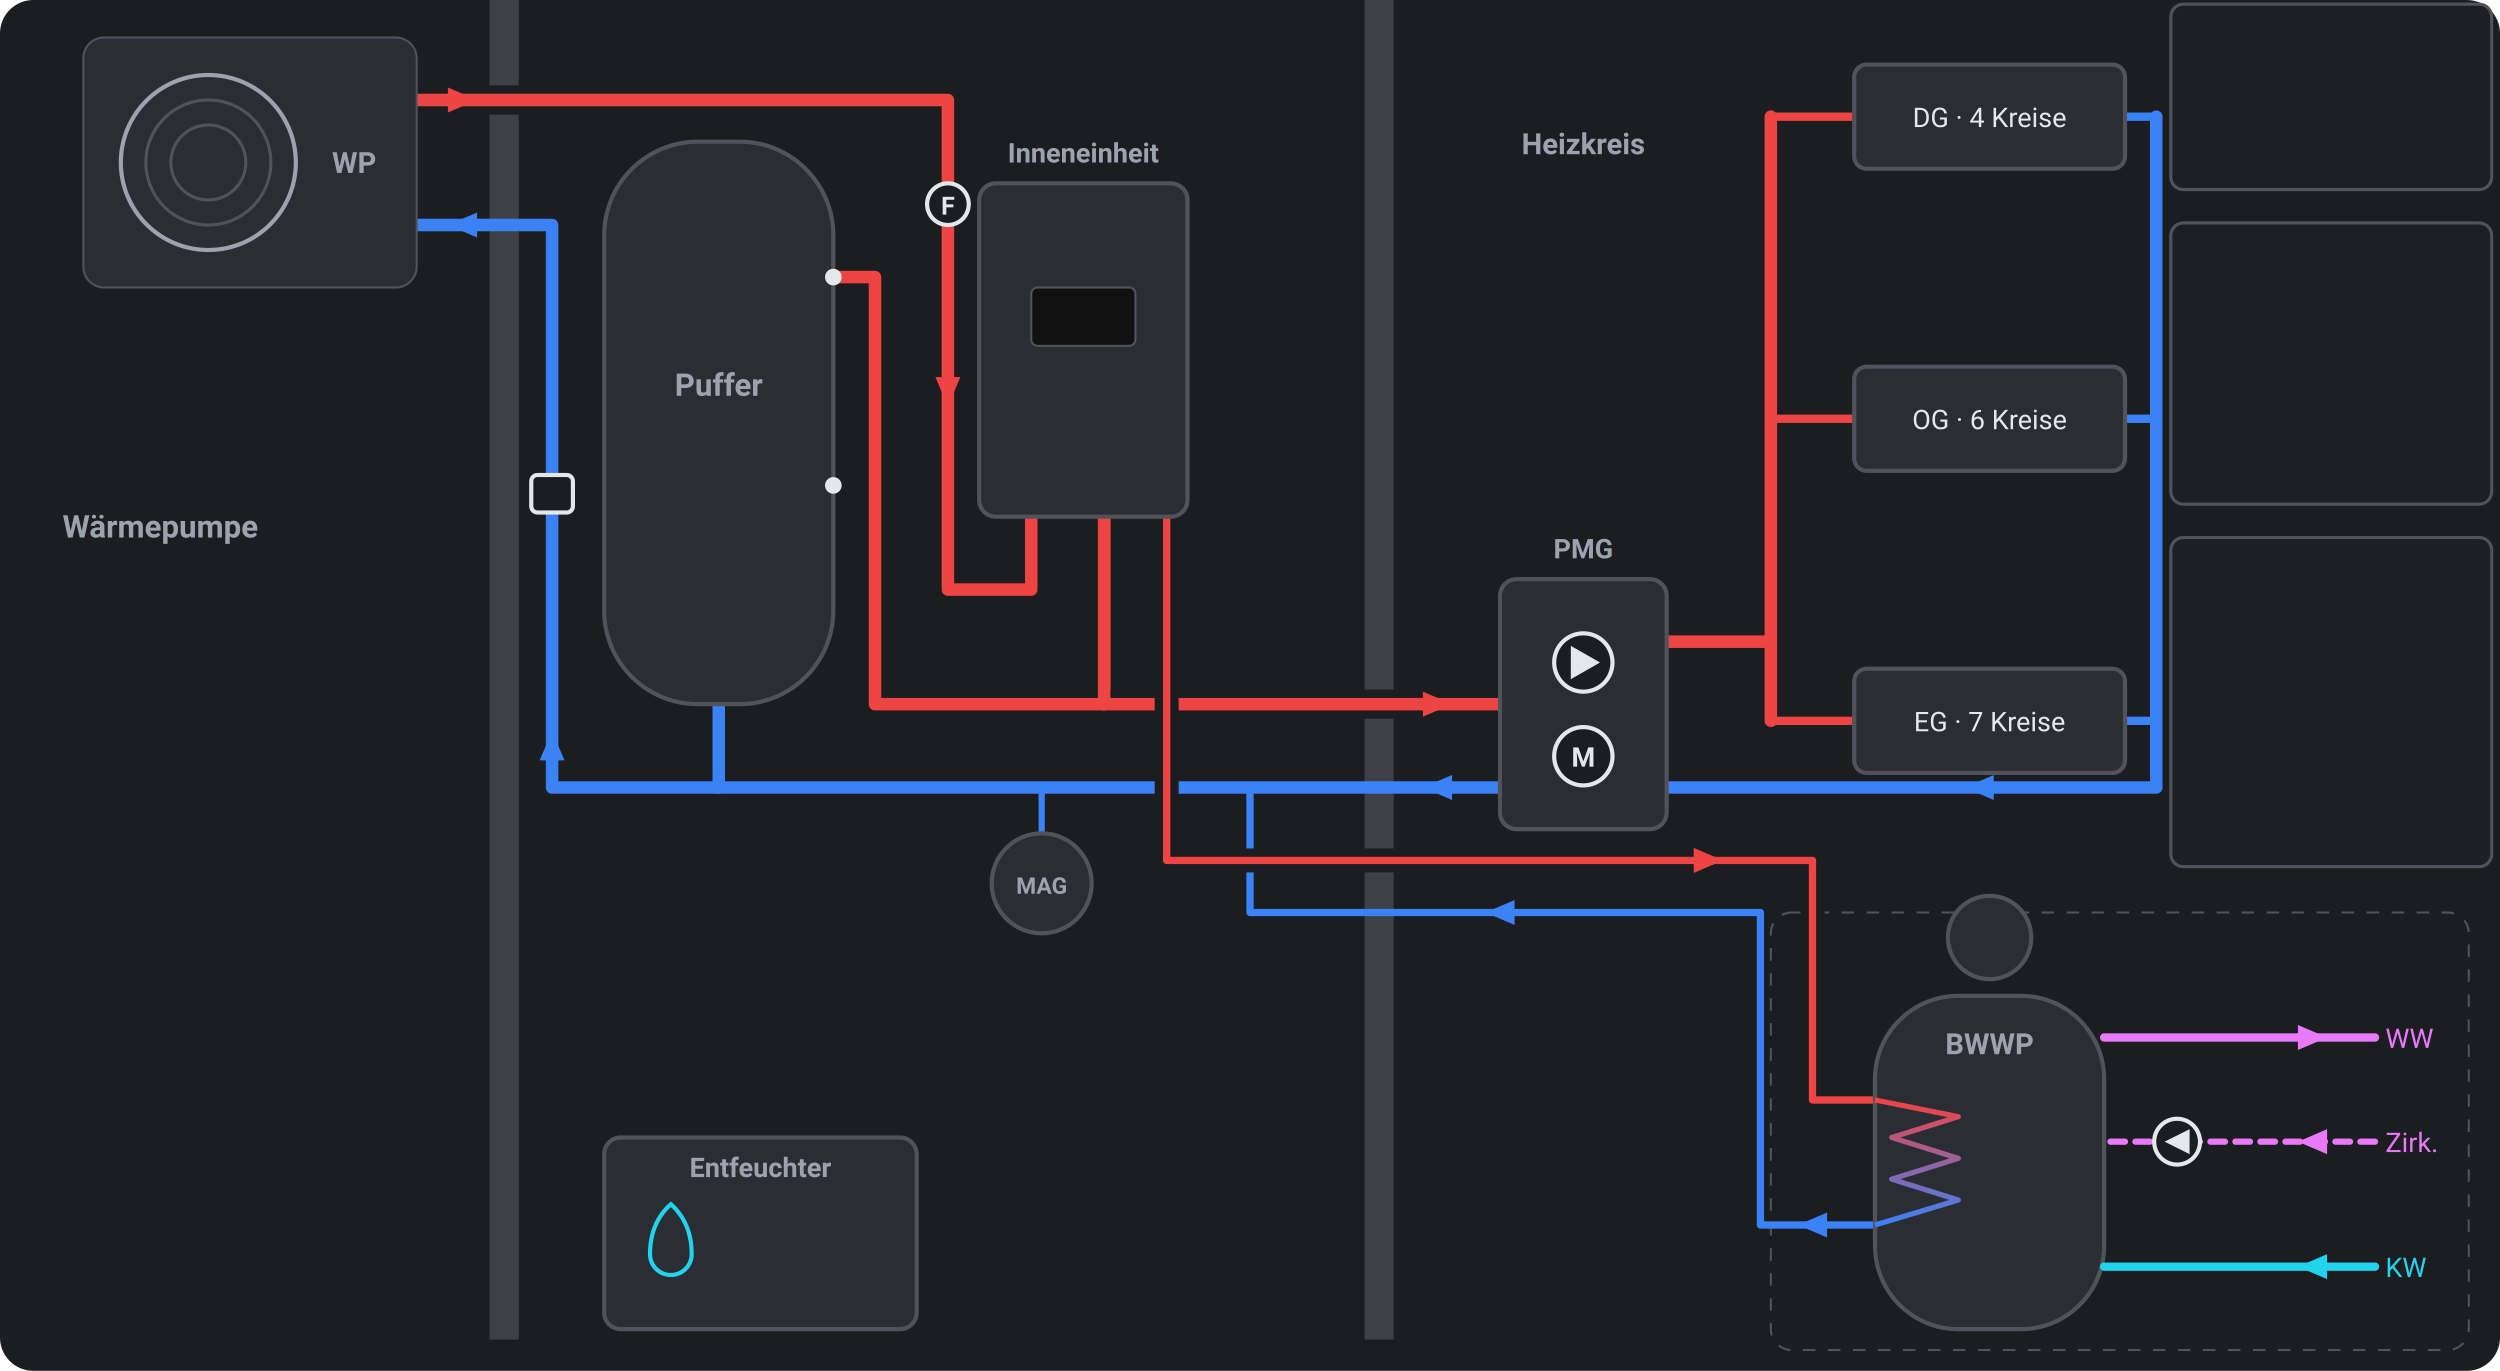
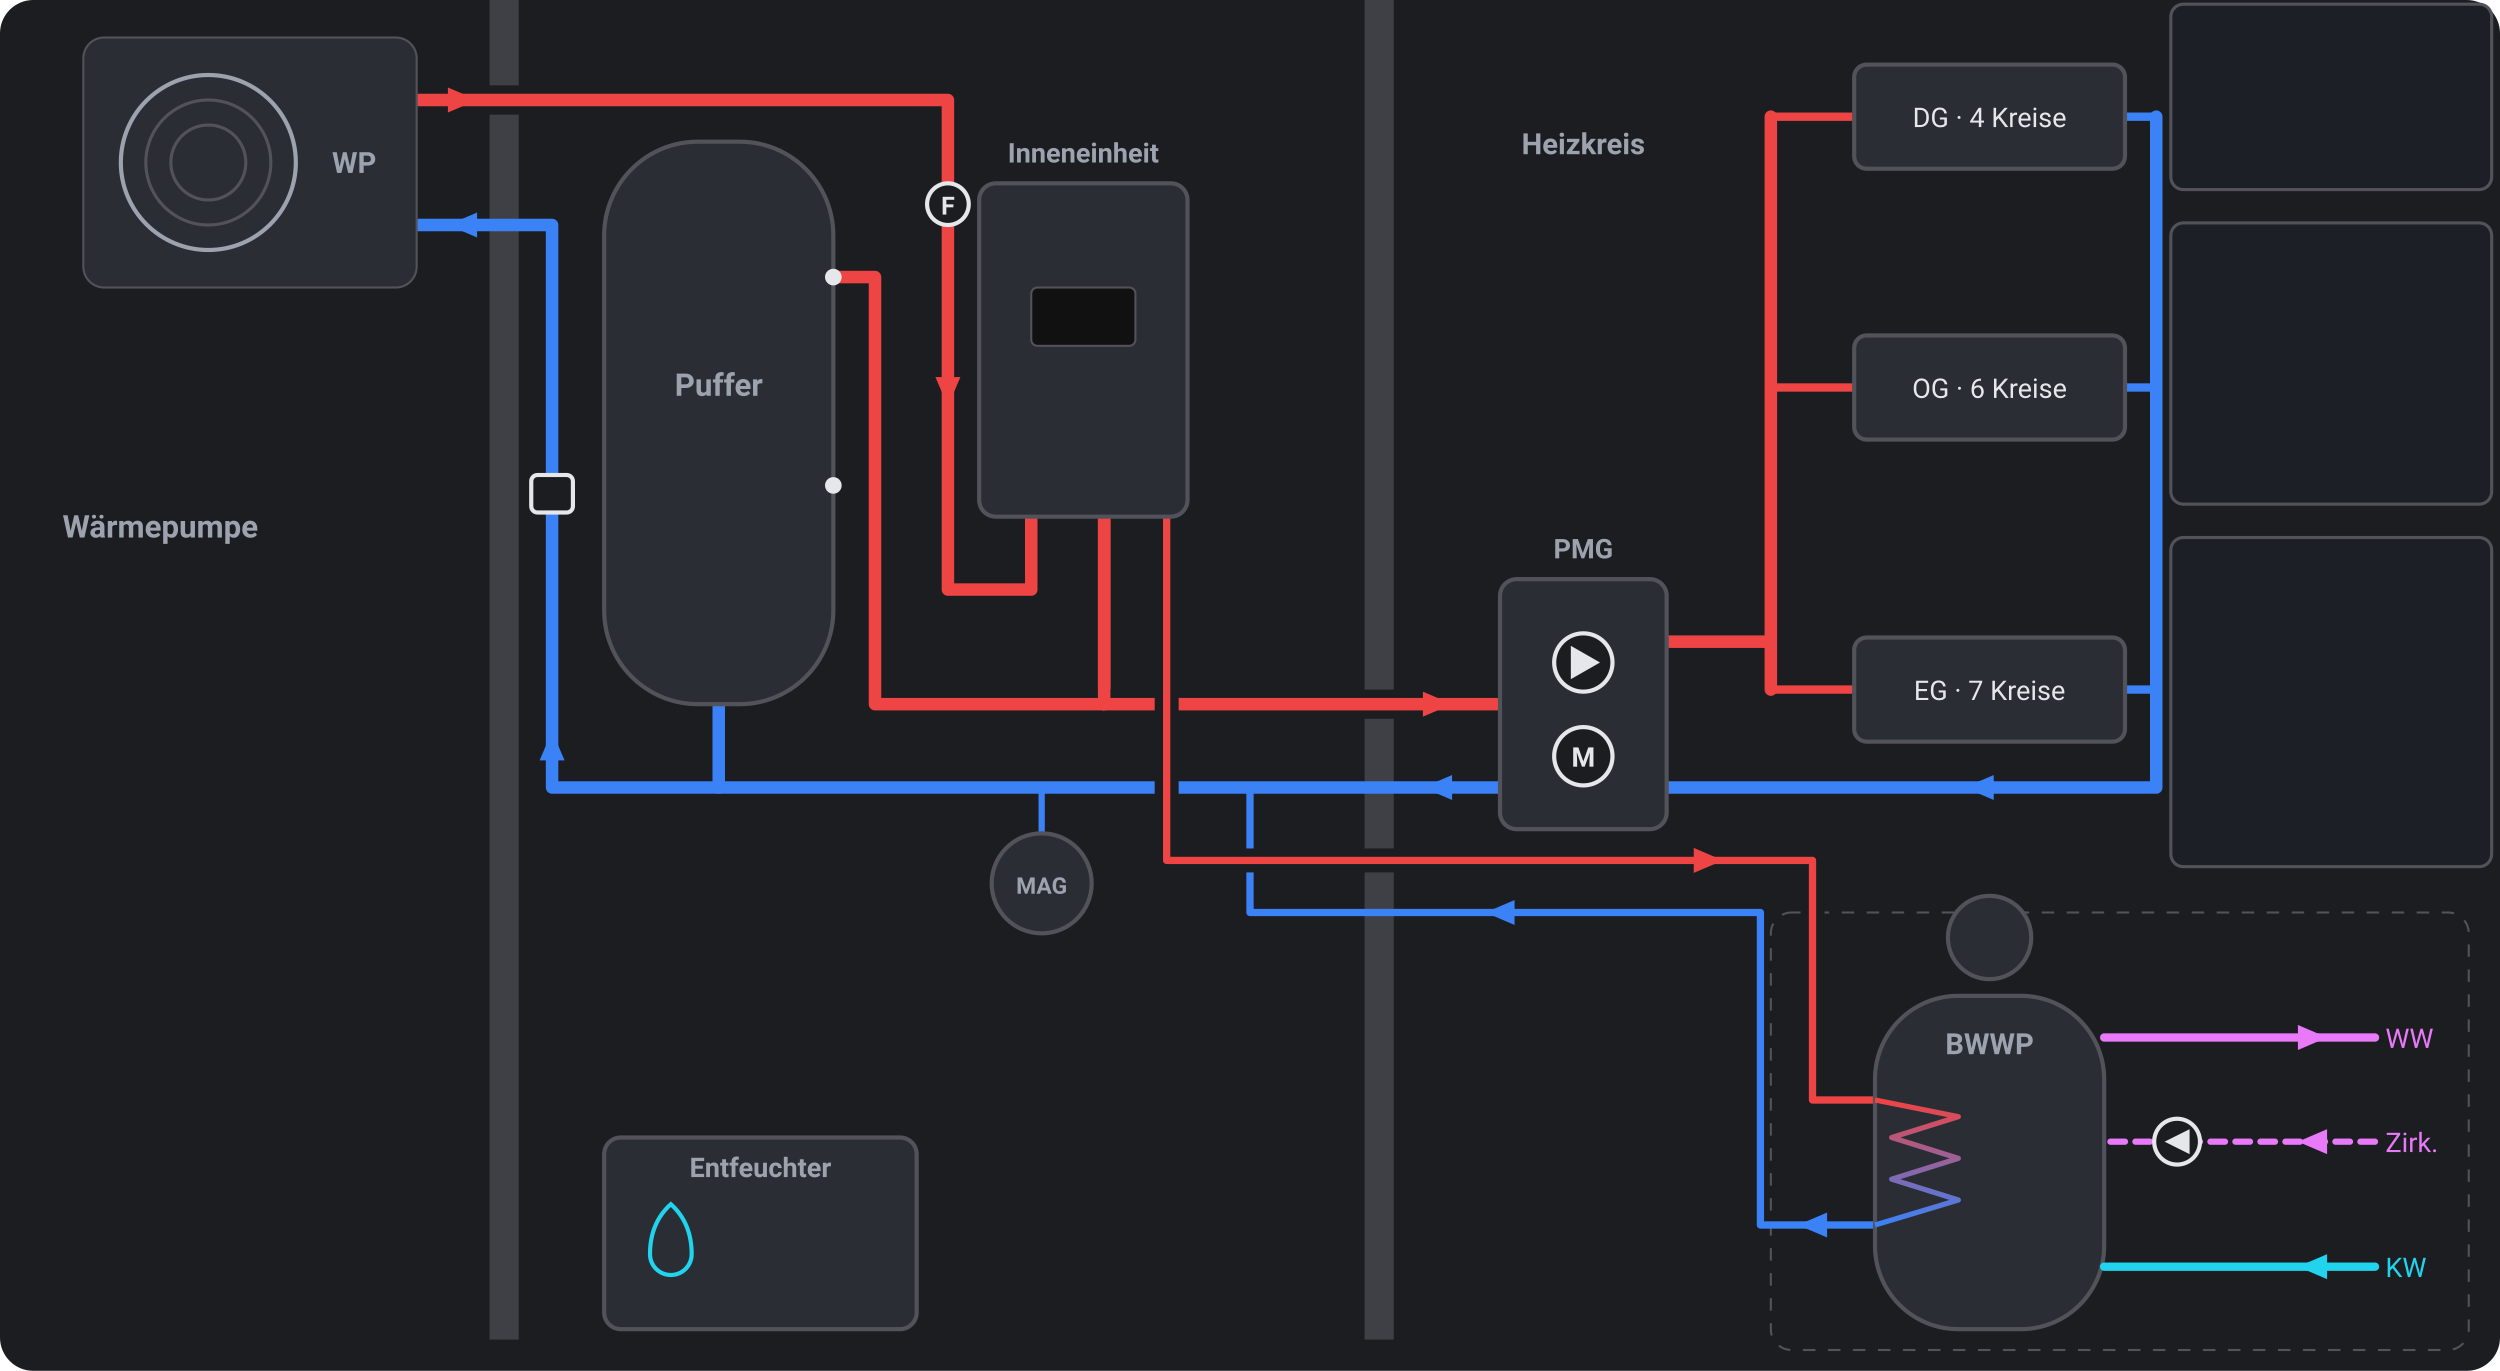
<svg xmlns="http://www.w3.org/2000/svg" viewBox="0 62 1200 658" width="1200" height="658">
  <rect y="62" width="1200" height="658" rx="16" fill="#1b1d21" />
  <rect x="235" y="62" width="14" height="643" fill="#3f3f46" />
  <rect x="655" y="62" width="14" height="643" fill="#3f3f46" />
  <rect x="850" y="500" width="335" height="210" rx="10" fill="none" stroke="#52525b" stroke-dasharray="6 6" />
  <path d="M720,440 H265 V170 H200" fill="none" stroke="#3b82f6" stroke-width="6" stroke-linejoin="round" stroke-linecap="round" />
  <path d="M345,400 V440" fill="none" stroke="#3b82f6" stroke-width="6" stroke-linejoin="round" stroke-linecap="round" />
  <path d="M900,650 H845 V500 H600 V440" fill="none" stroke="#3b82f6" stroke-width="3.5" stroke-linejoin="round" stroke-linecap="round" />
  <path d="M1035,118 V440 H800" fill="none" stroke="#3b82f6" stroke-width="6" stroke-linejoin="round" stroke-linecap="round" />
  <path d="M1020,118 H1035" fill="none" stroke="#3b82f6" stroke-width="4" stroke-linejoin="round" stroke-linecap="round" />
-   <path d="M1020,263 H1035" fill="none" stroke="#3b82f6" stroke-width="4" stroke-linejoin="round" stroke-linecap="round" />
-   <path d="M1020,408 H1035" fill="none" stroke="#3b82f6" stroke-width="4" stroke-linejoin="round" stroke-linecap="round" />
+   <path d="M1020,248 H1035" fill="none" stroke="#3b82f6" stroke-width="4" stroke-linejoin="round" stroke-linecap="round" />
+   <path d="M1020,393 H1035" fill="none" stroke="#3b82f6" stroke-width="4" stroke-linejoin="round" stroke-linecap="round" />
  <path d="M500,440 V462" fill="none" stroke="#3b82f6" stroke-width="3" stroke-linejoin="round" stroke-linecap="round" />
  <path d="M200,110 H455 V345 H495 V310" fill="none" stroke="#1b1d21" stroke-width="14" stroke-linejoin="round" />
  <path d="M200,110 H455 V345 H495 V310" fill="none" stroke="#ef4444" stroke-width="6" stroke-linejoin="round" stroke-linecap="round" />
  <path d="M530,310 V400" fill="none" stroke="#1b1d21" stroke-width="14" stroke-linejoin="round" />
  <path d="M530,310 V400" fill="none" stroke="#ef4444" stroke-width="6" stroke-linejoin="round" stroke-linecap="round" />
  <path d="M530,400 H420 V195 H400" fill="none" stroke="#1b1d21" stroke-width="14" stroke-linejoin="round" />
  <path d="M530,400 H420 V195 H400" fill="none" stroke="#ef4444" stroke-width="6" stroke-linejoin="round" stroke-linecap="round" />
  <path d="M530,400 H720" fill="none" stroke="#1b1d21" stroke-width="14" stroke-linejoin="round" />
  <path d="M530,400 H720" fill="none" stroke="#ef4444" stroke-width="6" stroke-linejoin="round" stroke-linecap="round" />
  <path d="M530,310 V400" fill="none" stroke="#ef4444" stroke-width="6" stroke-linejoin="round" stroke-linecap="round" />
  <path d="M560,310 V475 H870 V590 H900" fill="none" stroke="#1b1d21" stroke-width="11.5" stroke-linejoin="round" />
  <path d="M560,310 V475 H870 V590 H900" fill="none" stroke="#ef4444" stroke-width="3.5" stroke-linejoin="round" stroke-linecap="round" />
  <path d="M800,370 H850" fill="none" stroke="#ef4444" stroke-width="6" stroke-linejoin="round" stroke-linecap="round" />
-   <path d="M850,118 V408" fill="none" stroke="#ef4444" stroke-width="6" stroke-linejoin="round" stroke-linecap="round" />
+   <path d="M850,118 V393" fill="none" stroke="#ef4444" stroke-width="6" stroke-linejoin="round" stroke-linecap="round" />
  <path d="M850,118 H890" fill="none" stroke="#ef4444" stroke-width="4" stroke-linejoin="round" stroke-linecap="round" />
-   <path d="M850,263 H890" fill="none" stroke="#ef4444" stroke-width="4" stroke-linejoin="round" stroke-linecap="round" />
-   <path d="M850,408 H890" fill="none" stroke="#ef4444" stroke-width="4" stroke-linejoin="round" stroke-linecap="round" />
+   <path d="M850,248 H890" fill="none" stroke="#ef4444" stroke-width="4" stroke-linejoin="round" stroke-linecap="round" />
+   <path d="M850,393 H890" fill="none" stroke="#ef4444" stroke-width="4" stroke-linejoin="round" stroke-linecap="round" />
  <polygon points="215,104 229,110 215,116" fill="#ef4444" />
  <polygon points="229,164 215,170 229,176" fill="#3b82f6" />
  <polygon points="259,427 265,413 271,427" fill="#3b82f6" />
  <polygon points="683,394 697,400 683,406" fill="#ef4444" />
  <polygon points="813,469 827,475 813,481" fill="#ef4444" />
  <polygon points="697,434 683,440 697,446" fill="#3b82f6" />
  <polygon points="957,434 943,440 957,446" fill="#3b82f6" />
  <polygon points="877,644 863,650 877,656" fill="#3b82f6" />
  <polygon points="727,494 713,500 727,506" fill="#3b82f6" />
  <polygon points="449,243 455,257 461,243" fill="#ef4444" />
  <rect x="40" y="80" width="160" height="120" rx="10" fill="#2a2d33" stroke="#52525b" />
  <circle cx="100" cy="140" r="42" fill="none" stroke="#9ca3af" stroke-width="2" />
  <circle cx="100" cy="140" r="30" fill="none" stroke="#52525b" stroke-width="1.5" />
  <circle cx="100" cy="140" r="18" fill="none" stroke="#52525b" stroke-width="1.5" />
  <text x="170" y="145" font-size="14" fill="#9ca3af" text-anchor="middle" font-weight="600" font-family="-apple-system,Segoe UI,Roboto,sans-serif">WP</text>
  <circle cx="455" cy="160" r="10" fill="#1b1d21" stroke="#e5e7eb" stroke-width="2" />
  <text x="455" y="165" font-size="12" fill="#e5e7eb" text-anchor="middle" font-weight="600" font-family="-apple-system,Segoe UI,Roboto,sans-serif">F</text>
  <rect x="255" y="290" width="20" height="18" rx="3" fill="#1b1d21" stroke="#e5e7eb" stroke-width="2" />
  <rect x="290" y="130" width="110" height="270" rx="45" fill="#2a2d33" stroke="#52525b" stroke-width="2" />
  <text x="345" y="252" font-size="15" fill="#9ca3af" text-anchor="middle" font-weight="600" font-family="-apple-system,Segoe UI,Roboto,sans-serif">Puffer</text>
  <circle cx="400" cy="195" r="4" fill="#e5e7eb" />
  <circle cx="400" cy="295" r="4" fill="#e5e7eb" />
  <rect x="470" y="150" width="100" height="160" rx="8" fill="#2a2d33" stroke="#52525b" stroke-width="2" />
  <rect x="495" y="200" width="50" height="28" rx="3" fill="#111" stroke="#52525b" />
  <text x="520" y="140" font-size="13" fill="#9ca3af" text-anchor="middle" font-weight="600" font-family="-apple-system,Segoe UI,Roboto,sans-serif">Inneneinheit</text>
  <circle cx="500" cy="486" r="24" fill="#2a2d33" stroke="#52525b" stroke-width="2" />
  <text x="500" y="491" font-size="11" fill="#9ca3af" text-anchor="middle" font-weight="600" font-family="-apple-system,Segoe UI,Roboto,sans-serif">MAG</text>
  <rect x="720" y="340" width="80" height="120" rx="8" fill="#2a2d33" stroke="#52525b" stroke-width="2" />
  <circle cx="760" cy="380" r="14" fill="#1b1d21" stroke="#e5e7eb" stroke-width="2" />
  <polygon points="754,372 754,388 768,380" fill="#e5e7eb" />
  <circle cx="760" cy="425" r="14" fill="#1b1d21" stroke="#e5e7eb" stroke-width="2" />
  <text x="760" y="430" font-size="13" fill="#e5e7eb" text-anchor="middle" font-weight="600" font-family="-apple-system,Segoe UI,Roboto,sans-serif">M</text>
  <text x="760" y="330" font-size="13" fill="#9ca3af" text-anchor="middle" font-weight="600" font-family="-apple-system,Segoe UI,Roboto,sans-serif">PMG</text>
  <rect x="890" y="93" width="130" height="50" rx="6" fill="#2a2d33" stroke="#52525b" stroke-width="2" />
  <text x="955" y="123" font-size="13" fill="#e5e7eb" text-anchor="middle" font-weight="normal" font-family="-apple-system,Segoe UI,Roboto,sans-serif">DG · 4 Kreise</text>
-   <rect x="890" y="238" width="130" height="50" rx="6" fill="#2a2d33" stroke="#52525b" stroke-width="2" />
-   <text x="955" y="268" font-size="13" fill="#e5e7eb" text-anchor="middle" font-weight="normal" font-family="-apple-system,Segoe UI,Roboto,sans-serif">OG · 6 Kreise</text>
-   <rect x="890" y="383" width="130" height="50" rx="6" fill="#2a2d33" stroke="#52525b" stroke-width="2" />
-   <text x="955" y="413" font-size="13" fill="#e5e7eb" text-anchor="middle" font-weight="normal" font-family="-apple-system,Segoe UI,Roboto,sans-serif">EG · 7 Kreise</text>
+   <rect x="890" y="223" width="130" height="50" rx="6" fill="#2a2d33" stroke="#52525b" stroke-width="2" />
+   <text x="955" y="253" font-size="13" fill="#e5e7eb" text-anchor="middle" font-weight="normal" font-family="-apple-system,Segoe UI,Roboto,sans-serif">OG · 6 Kreise</text>
+   <rect x="890" y="368" width="130" height="50" rx="6" fill="#2a2d33" stroke="#52525b" stroke-width="2" />
+   <text x="955" y="398" font-size="13" fill="#e5e7eb" text-anchor="middle" font-weight="normal" font-family="-apple-system,Segoe UI,Roboto,sans-serif">EG · 7 Kreise</text>
  <rect x="900" y="540" width="110" height="160" rx="40" fill="#2a2d33" stroke="#52525b" stroke-width="2" />
  <text x="955" y="568" font-size="14" fill="#9ca3af" text-anchor="middle" font-weight="600" font-family="-apple-system,Segoe UI,Roboto,sans-serif">BWWP</text>
  <circle cx="955" cy="512" r="20" fill="#2a2d33" stroke="#52525b" stroke-width="2" />
  <defs>
    <linearGradient id="wendel" gradientUnits="userSpaceOnUse" x1="0" y1="590" x2="0" y2="650">
      <stop offset="0" stop-color="#ef4444" />
      <stop offset="1" stop-color="#3b82f6" />
    </linearGradient>
  </defs>
  <polyline points="900,590 940,598 908,608 940,618 908,628 940,638 900,650" fill="none" stroke="url(#wendel)" stroke-width="2.5" stroke-linejoin="round" />
  <path d="M1010,560 H1140" fill="none" stroke="#e879f9" stroke-width="4" stroke-linejoin="round" stroke-linecap="round" />
  <path d="M1140,610 H1010" fill="none" stroke="#e879f9" stroke-width="3" stroke-linejoin="round" stroke-linecap="round" stroke-dasharray="7 5" />
  <path d="M1140,670 H1010" fill="none" stroke="#22d3ee" stroke-width="4" stroke-linejoin="round" stroke-linecap="round" />
  <polygon points="1103,554 1117,560 1103,566" fill="#e879f9" />
  <polygon points="1117,604 1103,610 1117,616" fill="#e879f9" />
  <polygon points="1117,664 1103,670 1117,676" fill="#22d3ee" />
  <text x="1145" y="565" font-size="13" fill="#e879f9" text-anchor="start" font-weight="normal" font-family="-apple-system,Segoe UI,Roboto,sans-serif">WW</text>
  <text x="1145" y="615" font-size="13" fill="#e879f9" text-anchor="start" font-weight="normal" font-family="-apple-system,Segoe UI,Roboto,sans-serif">Zirk.</text>
  <circle cx="1045" cy="610" r="11" fill="#1b1d21" stroke="#e5e7eb" stroke-width="2" />
  <polygon points="1051,604 1051,616 1039,610" fill="#e5e7eb" />
  <text x="1145" y="675" font-size="13" fill="#22d3ee" text-anchor="start" font-weight="normal" font-family="-apple-system,Segoe UI,Roboto,sans-serif">KW</text>
  <rect x="290" y="608" width="150" height="92" rx="8" fill="#2a2d33" stroke="#52525b" stroke-width="2" />
  <text x="365" y="627" font-size="13" fill="#9ca3af" text-anchor="middle" font-weight="600" font-family="-apple-system,Segoe UI,Roboto,sans-serif">Entfeuchter</text>
  <path d="M312,664 q0,-15 10,-24 q10,9 10,24 a10,10 0 0 1 -20,0 z" fill="none" stroke="#22d3ee" stroke-width="2" />
  <text x="30" y="320" font-size="15" fill="#9ca3af" text-anchor="start" font-weight="600" font-family="-apple-system,Segoe UI,Roboto,sans-serif">Wärmepumpe</text>
  <text x="760" y="136" font-size="14" fill="#9ca3af" text-anchor="middle" font-weight="600" font-family="-apple-system,Segoe UI,Roboto,sans-serif">Heizkreis</text>
  <rect x="1042" y="64" width="154" height="89" rx="6" fill="#1c2026" stroke="#52525b" stroke-width="1.5" />
  <rect x="1042" y="169" width="154" height="135" rx="6" fill="#1c2026" stroke="#52525b" stroke-width="1.5" />
  <rect x="1042" y="320" width="154" height="158" rx="6" fill="#1c2026" stroke="#52525b" stroke-width="1.5" />
</svg>
